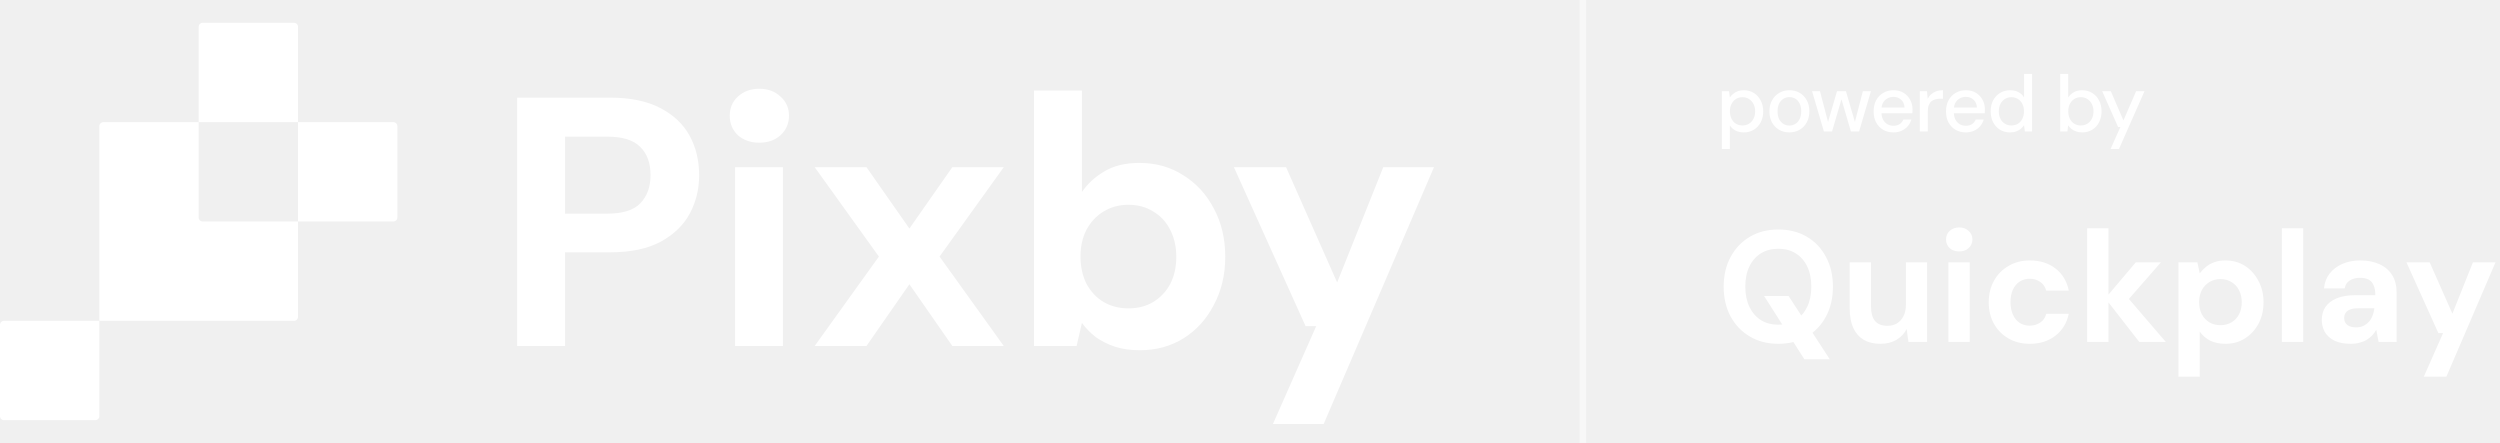
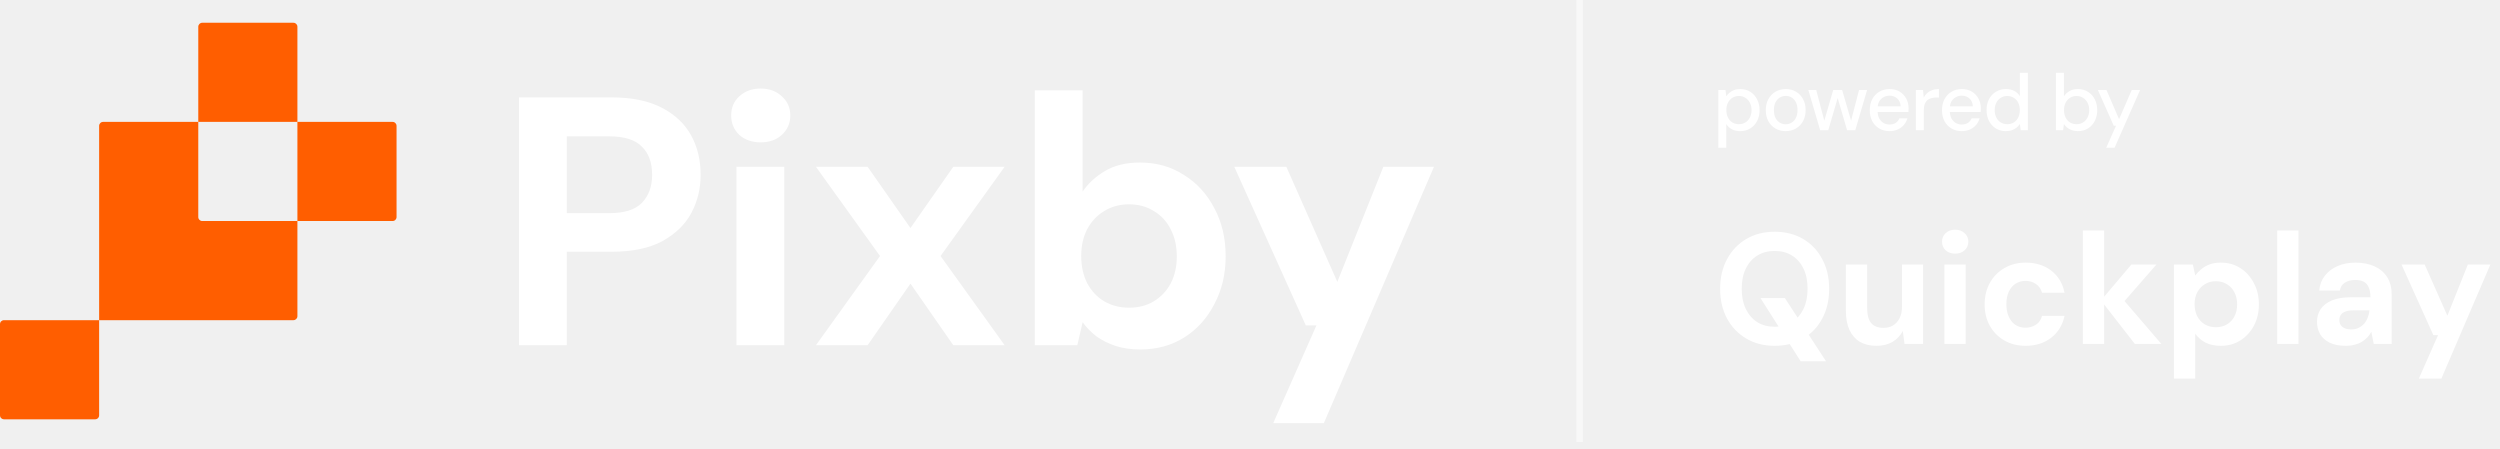
- <svg xmlns="http://www.w3.org/2000/svg" width="1727" height="306" viewBox="0 0 1727 306" fill="none">
-   <path d="M68.625 287.505C68.625 289.021 67.396 290.25 65.88 290.25H2.745C1.229 290.25 0 289.021 0 287.505V224.37C0 222.854 1.229 221.625 2.745 221.625H68.625V287.505Z" fill="white" style="fill:white;fill-opacity:1;" />
-   <path d="M137.25 150.255C137.25 151.771 138.479 153 139.995 153H205.875V218.88C205.875 220.396 204.646 221.625 203.13 221.625H68.625V87.12C68.625 85.604 69.854 84.375 71.37 84.375H137.25V150.255Z" fill="white" style="fill:white;fill-opacity:1;" />
-   <path d="M274.5 150.255C274.5 151.771 273.271 153 271.755 153H205.875V84.375H271.755C273.271 84.375 274.5 85.604 274.5 87.12V150.255Z" fill="white" style="fill:white;fill-opacity:1;" />
-   <path d="M205.875 84.375H137.25V18.495C137.25 16.979 138.479 15.75 139.995 15.75H203.13C204.646 15.75 205.875 16.979 205.875 18.495V84.375Z" fill="white" style="fill:white;fill-opacity:1;" />
-   <path d="M357.242 239V67.447H421.452C435.339 67.447 446.858 69.816 456.007 74.554C465.157 79.292 471.937 85.664 476.349 93.67C480.76 101.676 482.966 110.825 482.966 121.118C482.966 130.595 480.842 139.336 476.594 147.342C472.346 155.347 465.647 161.883 456.497 166.948C447.348 171.849 435.666 174.3 421.452 174.3H390.327V239H357.242ZM390.327 147.587H419.491C430.111 147.587 437.708 145.218 442.283 140.479C447.021 135.578 449.39 129.124 449.39 121.118C449.39 112.622 447.021 106.087 442.283 101.512C437.708 96.774 430.111 94.405 419.491 94.405H390.327V147.587ZM507.782 239V115.482H540.867V239H507.782ZM524.447 98.571C518.565 98.571 513.663 96.856 509.742 93.425C505.984 89.83 504.105 85.337 504.105 79.946C504.105 74.554 505.984 70.143 509.742 66.712C513.663 63.117 518.565 61.32 524.447 61.32C530.492 61.32 535.393 63.117 539.151 66.712C543.073 70.143 545.033 74.554 545.033 79.946C545.033 85.337 543.073 89.83 539.151 93.425C535.393 96.856 530.492 98.571 524.447 98.571ZM562.78 239L607.139 177.241L562.78 115.482H598.561L628.215 157.88L657.87 115.482H693.406L649.047 177.241L693.406 239H657.87L628.215 196.357L598.561 239H562.78ZM787.341 241.941C780.969 241.941 775.25 241.124 770.185 239.49C765.284 237.856 760.872 235.651 756.951 232.873C753.193 229.932 750.007 226.665 747.393 223.07L743.717 239H714.308V62.545H747.393V132.637C751.314 126.919 756.461 122.18 762.833 118.423C769.368 114.501 777.456 112.541 787.096 112.541C798.532 112.541 808.662 115.4 817.485 121.118C826.471 126.673 833.497 134.352 838.562 144.156C843.79 153.795 846.404 164.905 846.404 177.486C846.404 189.74 843.79 200.768 838.562 210.571C833.497 220.374 826.553 228.053 817.73 233.608C808.907 239.163 798.778 241.941 787.341 241.941ZM779.498 213.022C786.034 213.022 791.752 211.551 796.654 208.611C801.718 205.506 805.64 201.34 808.417 196.112C811.195 190.72 812.584 184.511 812.584 177.486C812.584 170.46 811.195 164.252 808.417 158.86C805.64 153.305 801.718 149.057 796.654 146.116C791.752 143.012 786.034 141.46 779.498 141.46C773.126 141.46 767.408 143.012 762.343 146.116C757.441 149.057 753.52 153.223 750.579 158.615C747.802 164.007 746.413 170.215 746.413 177.241C746.413 184.266 747.802 190.557 750.579 196.112C753.52 201.503 757.441 205.67 762.343 208.611C767.408 211.551 773.126 213.022 779.498 213.022ZM879.336 292.917L909.235 225.276H901.883L852.378 115.482H888.404L923.695 195.131L955.555 115.482H990.601L914.382 292.917H879.336Z" fill="white" style="fill:white;fill-opacity:1;" />
-   <line x1="1093.45" y1="9.83509e-08" x2="1093.45" y2="306" stroke="white" stroke-opacity="0.5" style="stroke:white;stroke-opacity:0.5;" stroke-width="4.5" />
-   <path d="M1189.45 102.943V62.998H1194.41L1194.97 67.301C1195.55 66.455 1196.29 65.665 1197.17 64.929C1198.05 64.157 1199.1 63.531 1200.32 63.053C1201.57 62.575 1203.02 62.336 1204.68 62.336C1207.32 62.336 1209.64 62.98 1211.63 64.267C1213.65 65.554 1215.21 67.301 1216.32 69.508C1217.46 71.678 1218.03 74.161 1218.03 76.957C1218.03 79.752 1217.46 82.253 1216.32 84.46C1215.18 86.63 1213.59 88.34 1211.57 89.591C1209.59 90.841 1207.27 91.467 1204.62 91.467C1202.45 91.467 1200.54 91.044 1198.88 90.198C1197.23 89.315 1195.92 88.101 1194.97 86.556V102.943H1189.45ZM1203.74 86.667C1205.43 86.667 1206.92 86.262 1208.21 85.453C1209.53 84.644 1210.56 83.504 1211.3 82.032C1212.07 80.561 1212.45 78.851 1212.45 76.901C1212.45 74.952 1212.07 73.26 1211.3 71.826C1210.56 70.354 1209.53 69.214 1208.21 68.405C1206.92 67.559 1205.43 67.136 1203.74 67.136C1202.01 67.136 1200.48 67.559 1199.16 68.405C1197.87 69.214 1196.86 70.354 1196.12 71.826C1195.39 73.26 1195.02 74.952 1195.02 76.901C1195.02 78.851 1195.39 80.561 1196.12 82.032C1196.86 83.504 1197.87 84.644 1199.16 85.453C1200.48 86.262 1202.01 86.667 1203.74 86.667ZM1236.06 91.467C1233.44 91.467 1231.09 90.86 1228.99 89.646C1226.93 88.432 1225.3 86.74 1224.08 84.57C1222.91 82.363 1222.32 79.826 1222.32 76.957C1222.32 74.014 1222.92 71.458 1224.14 69.288C1225.35 67.081 1227.01 65.37 1229.1 64.157C1231.2 62.943 1233.55 62.336 1236.17 62.336C1238.81 62.336 1241.17 62.943 1243.23 64.157C1245.29 65.37 1246.91 67.062 1248.08 69.232C1249.3 71.403 1249.9 73.959 1249.9 76.901C1249.9 79.844 1249.3 82.4 1248.08 84.57C1246.91 86.74 1245.27 88.432 1243.17 89.646C1241.08 90.86 1238.7 91.467 1236.06 91.467ZM1236.06 86.722C1237.56 86.722 1238.92 86.354 1240.14 85.618C1241.39 84.883 1242.38 83.798 1243.12 82.363C1243.89 80.892 1244.28 79.071 1244.28 76.901C1244.28 74.731 1243.91 72.929 1243.17 71.495C1242.44 70.023 1241.44 68.92 1240.19 68.184C1238.98 67.448 1237.64 67.081 1236.17 67.081C1234.69 67.081 1233.33 67.448 1232.08 68.184C1230.83 68.92 1229.82 70.023 1229.05 71.495C1228.31 72.929 1227.95 74.731 1227.95 76.901C1227.95 79.071 1228.31 80.892 1229.05 82.363C1229.82 83.798 1230.81 84.883 1232.03 85.618C1233.28 86.354 1234.62 86.722 1236.06 86.722ZM1259.95 90.805L1251.78 62.998H1257.24L1263.31 86.17L1262.27 86.115L1269 62.998H1275.18L1281.91 86.115L1280.86 86.17L1286.87 62.998H1292.44L1284.28 90.805H1278.6L1271.53 66.695H1272.64L1265.58 90.805H1259.95ZM1307.93 91.467C1305.28 91.467 1302.93 90.86 1300.87 89.646C1298.81 88.432 1297.19 86.74 1296.01 84.57C1294.87 82.4 1294.3 79.881 1294.3 77.012C1294.3 74.069 1294.87 71.513 1296.01 69.343C1297.19 67.136 1298.81 65.426 1300.87 64.212C1302.93 62.961 1305.32 62.336 1308.04 62.336C1310.76 62.336 1313.1 62.943 1315.05 64.157C1317 65.37 1318.5 66.989 1319.57 69.012C1320.64 70.998 1321.17 73.205 1321.17 75.632C1321.17 76 1321.15 76.405 1321.12 76.846C1321.12 77.251 1321.1 77.71 1321.06 78.225H1298.33V74.308H1315.65C1315.54 71.991 1314.77 70.189 1313.34 68.901C1311.9 67.577 1310.12 66.915 1307.98 66.915C1306.48 66.915 1305.1 67.265 1303.85 67.963C1302.6 68.626 1301.58 69.619 1300.81 70.943C1300.08 72.23 1299.71 73.867 1299.71 75.853V77.398C1299.71 79.458 1300.08 81.205 1300.81 82.639C1301.58 84.037 1302.6 85.104 1303.85 85.839C1305.1 86.538 1306.46 86.888 1307.93 86.888C1309.69 86.888 1311.15 86.501 1312.29 85.729C1313.43 84.957 1314.27 83.908 1314.83 82.584H1320.34C1319.87 84.276 1319.06 85.802 1317.92 87.163C1316.78 88.487 1315.36 89.536 1313.67 90.308C1312.01 91.081 1310.1 91.467 1307.93 91.467ZM1326.2 90.805V62.998H1331.16L1331.66 68.239C1332.28 66.989 1333.09 65.941 1334.09 65.094C1335.08 64.212 1336.24 63.531 1337.56 63.053C1338.92 62.575 1340.47 62.336 1342.2 62.336V68.184H1340.21C1339.07 68.184 1337.99 68.331 1336.96 68.626C1335.93 68.883 1335.01 69.343 1334.2 70.005C1333.42 70.667 1332.82 71.568 1332.38 72.708C1331.93 73.849 1331.71 75.265 1331.71 76.957V90.805H1326.2ZM1357.93 91.467C1355.28 91.467 1352.93 90.86 1350.87 89.646C1348.81 88.432 1347.19 86.74 1346.01 84.57C1344.87 82.4 1344.3 79.881 1344.3 77.012C1344.3 74.069 1344.87 71.513 1346.01 69.343C1347.19 67.136 1348.81 65.426 1350.87 64.212C1352.93 62.961 1355.32 62.336 1358.04 62.336C1360.76 62.336 1363.1 62.943 1365.05 64.157C1367 65.37 1368.51 66.989 1369.57 69.012C1370.64 70.998 1371.17 73.205 1371.17 75.632C1371.17 76 1371.15 76.405 1371.12 76.846C1371.12 77.251 1371.1 77.71 1371.06 78.225H1348.33V74.308H1365.66C1365.54 71.991 1364.77 70.189 1363.34 68.901C1361.9 67.577 1360.12 66.915 1357.99 66.915C1356.48 66.915 1355.1 67.265 1353.85 67.963C1352.6 68.626 1351.59 69.619 1350.81 70.943C1350.08 72.23 1349.71 73.867 1349.71 75.853V77.398C1349.71 79.458 1350.08 81.205 1350.81 82.639C1351.59 84.037 1352.6 85.104 1353.85 85.839C1355.1 86.538 1356.46 86.888 1357.93 86.888C1359.7 86.888 1361.15 86.501 1362.29 85.729C1363.43 84.957 1364.28 83.908 1364.83 82.584H1370.34C1369.87 84.276 1369.06 85.802 1367.92 87.163C1366.78 88.487 1365.36 89.536 1363.67 90.308C1362.01 91.081 1360.1 91.467 1357.93 91.467ZM1388.56 91.467C1385.91 91.467 1383.57 90.841 1381.55 89.591C1379.53 88.304 1377.95 86.575 1376.81 84.405C1375.7 82.198 1375.15 79.697 1375.15 76.901C1375.15 74.069 1375.7 71.568 1376.81 69.398C1377.95 67.228 1379.53 65.517 1381.55 64.267C1383.61 62.98 1385.96 62.336 1388.61 62.336C1390.78 62.336 1392.7 62.777 1394.35 63.66C1396.01 64.506 1397.29 65.72 1398.21 67.301V51.081H1403.73V90.805H1398.76L1398.21 86.501C1397.66 87.347 1396.94 88.156 1396.06 88.929C1395.18 89.665 1394.11 90.271 1392.86 90.749C1391.61 91.228 1390.18 91.467 1388.56 91.467ZM1389.44 86.667C1391.17 86.667 1392.7 86.262 1394.02 85.453C1395.34 84.644 1396.35 83.504 1397.05 82.032C1397.79 80.561 1398.16 78.851 1398.16 76.901C1398.16 74.952 1397.79 73.26 1397.05 71.826C1396.35 70.354 1395.34 69.214 1394.02 68.405C1392.7 67.559 1391.17 67.136 1389.44 67.136C1387.78 67.136 1386.3 67.559 1384.97 68.405C1383.65 69.214 1382.62 70.354 1381.88 71.826C1381.15 73.26 1380.78 74.952 1380.78 76.901C1380.78 78.851 1381.15 80.561 1381.88 82.032C1382.62 83.504 1383.65 84.644 1384.97 85.453C1386.3 86.262 1387.78 86.667 1389.44 86.667ZM1438.36 91.467C1436.85 91.467 1435.47 91.246 1434.22 90.805C1433 90.4 1431.94 89.83 1431.02 89.094C1430.1 88.359 1429.33 87.513 1428.7 86.556L1428.15 90.805H1423.18V51.081H1428.7V67.357C1429.58 65.959 1430.82 64.782 1432.4 63.826C1434.02 62.833 1436 62.336 1438.36 62.336C1441 62.336 1443.34 62.98 1445.36 64.267C1447.39 65.517 1448.95 67.246 1450.05 69.453C1451.19 71.623 1451.76 74.124 1451.76 76.957C1451.76 79.715 1451.19 82.198 1450.05 84.405C1448.95 86.612 1447.39 88.34 1445.36 89.591C1443.34 90.841 1441 91.467 1438.36 91.467ZM1437.47 86.667C1439.16 86.667 1440.65 86.262 1441.94 85.453C1443.27 84.644 1444.3 83.504 1445.03 82.032C1445.8 80.561 1446.19 78.851 1446.19 76.901C1446.19 74.952 1445.8 73.26 1445.03 71.826C1444.3 70.354 1443.27 69.214 1441.94 68.405C1440.65 67.559 1439.16 67.136 1437.47 67.136C1435.74 67.136 1434.22 67.559 1432.89 68.405C1431.61 69.214 1430.59 70.354 1429.86 71.826C1429.12 73.26 1428.76 74.952 1428.76 76.901C1428.76 78.851 1429.12 80.561 1429.86 82.032C1430.59 83.504 1431.61 84.644 1432.89 85.453C1434.22 86.262 1435.74 86.667 1437.47 86.667ZM1457.98 102.943L1464.77 87.715H1463.17L1452.19 62.998H1458.15L1466.87 83.191L1475.64 62.998H1481.43L1463.78 102.943H1457.98Z" fill="white" style="fill:white;fill-opacity:1;" />
-   <path d="M1246.45 248.191L1218.63 204.455H1235.54L1264.01 248.191H1246.45ZM1228.45 237.502C1221.03 237.502 1214.49 235.83 1208.82 232.485C1203.15 229.14 1198.71 224.523 1195.51 218.634C1192.31 212.671 1190.71 205.8 1190.71 198.02C1190.71 190.24 1192.31 183.405 1195.51 177.515C1198.71 171.553 1203.15 166.899 1208.82 163.554C1214.49 160.21 1221.03 158.537 1228.45 158.537C1235.94 158.537 1242.52 160.21 1248.19 163.554C1253.86 166.899 1258.26 171.553 1261.39 177.515C1264.59 183.405 1266.19 190.24 1266.19 198.02C1266.19 205.8 1264.59 212.671 1261.39 218.634C1258.26 224.523 1253.86 229.14 1248.19 232.485C1242.52 235.83 1235.94 237.502 1228.45 237.502ZM1228.45 224.305C1233.1 224.305 1237.1 223.251 1240.45 221.142C1243.87 218.961 1246.52 215.907 1248.41 211.98C1250.3 208.054 1251.25 203.4 1251.25 198.02C1251.25 192.566 1250.3 187.913 1248.41 184.059C1246.52 180.133 1243.87 177.115 1240.45 175.007C1237.1 172.898 1233.1 171.844 1228.45 171.844C1223.87 171.844 1219.87 172.898 1216.45 175.007C1213.04 177.115 1210.38 180.133 1208.49 184.059C1206.6 187.913 1205.66 192.566 1205.66 198.02C1205.66 203.4 1206.6 208.054 1208.49 211.98C1210.38 215.907 1213.04 218.961 1216.45 221.142C1219.87 223.251 1223.87 224.305 1228.45 224.305ZM1298.93 237.502C1294.49 237.502 1290.68 236.593 1287.48 234.775C1284.35 232.885 1281.95 230.158 1280.28 226.595C1278.6 222.96 1277.77 218.488 1277.77 213.18V181.223H1292.49V211.653C1292.49 216.089 1293.4 219.433 1295.22 221.687C1297.11 223.941 1299.98 225.068 1303.84 225.068C1306.31 225.068 1308.49 224.523 1310.38 223.432C1312.27 222.269 1313.76 220.633 1314.85 218.524C1316.02 216.343 1316.6 213.689 1316.6 210.563V181.223H1331.21V236.193H1318.34L1317.14 227.25C1315.54 230.376 1313.18 232.885 1310.05 234.775C1306.93 236.593 1303.22 237.502 1298.93 237.502ZM1345.96 236.193V181.223H1360.68V236.193H1345.96ZM1353.38 173.698C1350.76 173.698 1348.58 172.934 1346.83 171.407C1345.16 169.808 1344.32 167.808 1344.32 165.409C1344.32 163.009 1345.16 161.046 1346.83 159.519C1348.58 157.919 1350.76 157.119 1353.38 157.119C1356.07 157.119 1358.25 157.919 1359.92 159.519C1361.66 161.046 1362.54 163.009 1362.54 165.409C1362.54 167.808 1361.66 169.808 1359.92 171.407C1358.25 172.934 1356.07 173.698 1353.38 173.698ZM1402.17 237.502C1396.65 237.502 1391.74 236.266 1387.45 233.794C1383.16 231.322 1379.81 227.941 1377.42 223.651C1375.02 219.361 1373.82 214.453 1373.82 208.927C1373.82 203.255 1375.02 198.274 1377.42 193.984C1379.81 189.622 1383.16 186.204 1387.45 183.732C1391.74 181.187 1396.65 179.915 1402.17 179.915C1409.23 179.915 1415.15 181.769 1419.95 185.477C1424.75 189.185 1427.8 194.275 1429.11 200.746H1413.52C1412.86 198.202 1411.48 196.202 1409.37 194.748C1407.34 193.294 1404.9 192.566 1402.06 192.566C1399.52 192.566 1397.23 193.221 1395.19 194.53C1393.23 195.766 1391.67 197.62 1390.5 200.092C1389.41 202.492 1388.87 205.364 1388.87 208.708C1388.87 211.253 1389.19 213.544 1389.85 215.58C1390.5 217.543 1391.41 219.252 1392.58 220.706C1393.74 222.087 1395.12 223.142 1396.72 223.869C1398.39 224.596 1400.17 224.959 1402.06 224.959C1403.96 224.959 1405.66 224.632 1407.19 223.978C1408.79 223.323 1410.14 222.415 1411.23 221.251C1412.32 220.015 1413.08 218.524 1413.52 216.779H1429.11C1427.8 223.105 1424.71 228.159 1419.84 231.94C1415.04 235.648 1409.15 237.502 1402.17 237.502ZM1477.8 236.193L1454.35 206.091L1475.4 181.223H1492.75L1465.59 212.308V200.637L1496.13 236.193H1477.8ZM1441.81 236.193V157.665H1456.54V236.193H1441.81ZM1504.87 260.188V181.223H1517.95L1519.59 188.858C1520.75 187.258 1522.13 185.804 1523.73 184.495C1525.33 183.114 1527.22 182.023 1529.41 181.223C1531.66 180.351 1534.28 179.915 1537.26 179.915C1542.42 179.915 1546.97 181.187 1550.89 183.732C1554.82 186.277 1557.91 189.731 1560.16 194.093C1562.49 198.383 1563.65 203.291 1563.65 208.817C1563.65 214.344 1562.49 219.288 1560.16 223.651C1557.84 227.941 1554.71 231.322 1550.78 233.794C1546.86 236.266 1542.39 237.502 1537.37 237.502C1533.3 237.502 1529.77 236.775 1526.79 235.321C1523.88 233.794 1521.48 231.722 1519.59 229.104V260.188H1504.87ZM1533.88 224.632C1536.79 224.632 1539.33 223.978 1541.51 222.669C1543.77 221.36 1545.51 219.506 1546.75 217.107C1547.98 214.707 1548.6 211.944 1548.6 208.817C1548.6 205.691 1547.98 202.928 1546.75 200.528C1545.51 198.056 1543.77 196.166 1541.51 194.857C1539.33 193.475 1536.79 192.785 1533.88 192.785C1531.04 192.785 1528.5 193.475 1526.24 194.857C1524.06 196.166 1522.32 198.02 1521.01 200.419C1519.77 202.819 1519.15 205.582 1519.15 208.708C1519.15 211.835 1519.77 214.634 1521.01 217.107C1522.32 219.506 1524.06 221.36 1526.24 222.669C1528.5 223.978 1531.04 224.632 1533.88 224.632ZM1576.33 236.193V157.665H1591.06V236.193H1576.33ZM1623.95 237.502C1619.37 237.502 1615.59 236.775 1612.61 235.321C1609.63 233.794 1607.41 231.794 1605.96 229.322C1604.58 226.777 1603.89 223.978 1603.89 220.924C1603.89 217.579 1604.72 214.634 1606.39 212.089C1608.14 209.545 1610.72 207.545 1614.14 206.091C1617.63 204.637 1621.99 203.909 1627.23 203.909H1640.86C1640.86 201.219 1640.5 199.001 1639.77 197.256C1639.04 195.438 1637.91 194.093 1636.39 193.221C1634.86 192.348 1632.82 191.912 1630.28 191.912C1627.52 191.912 1625.15 192.53 1623.19 193.766C1621.3 194.93 1620.14 196.747 1619.7 199.22H1605.41C1605.78 195.293 1607.05 191.912 1609.23 189.076C1611.48 186.168 1614.43 183.914 1618.06 182.314C1621.77 180.714 1625.88 179.915 1630.39 179.915C1635.55 179.915 1640.02 180.787 1643.8 182.532C1647.59 184.277 1650.49 186.786 1652.53 190.058C1654.57 193.33 1655.58 197.365 1655.58 202.164V236.193H1643.15L1641.51 227.795C1640.71 229.249 1639.77 230.558 1638.68 231.722C1637.59 232.885 1636.31 233.903 1634.86 234.775C1633.41 235.648 1631.77 236.302 1629.95 236.739C1628.13 237.248 1626.14 237.502 1623.95 237.502ZM1627.44 226.159C1629.33 226.159 1631.01 225.832 1632.46 225.178C1633.99 224.45 1635.3 223.505 1636.39 222.342C1637.48 221.106 1638.31 219.724 1638.9 218.197C1639.55 216.598 1639.99 214.889 1640.2 213.071V212.962H1628.97C1626.72 212.962 1624.86 213.253 1623.41 213.835C1622.03 214.344 1621.01 215.107 1620.35 216.125C1619.7 217.143 1619.37 218.306 1619.37 219.615C1619.37 221.069 1619.7 222.269 1620.35 223.214C1621.01 224.16 1621.95 224.887 1623.19 225.396C1624.43 225.905 1625.84 226.159 1627.44 226.159ZM1674.38 260.188L1687.69 230.086H1684.42L1662.38 181.223H1678.42L1694.12 216.67L1708.3 181.223H1723.9L1689.98 260.188H1674.38Z" fill="white" style="fill:white;fill-opacity:1;" />
+ <svg xmlns="http://www.w3.org/2000/svg" width="312" height="56" viewBox="0 0 312 56" fill="none">
+   <path d="M12.372 51.834C12.372 52.108 12.151 52.329 11.877 52.329H0.495C0.222 52.329 0 52.108 0 51.834V40.452C0 40.178 0.222 39.957 0.495 39.957H12.372V51.834Z" fill="#FF5E00" style="fill:#FF5E00;fill:color(display-p3 1 0.369 0);fill-opacity:1;" />
+   <path d="M24.745 27.09C24.745 27.363 24.966 27.584 25.239 27.584H37.117V39.462C37.117 39.735 36.895 39.957 36.622 39.957H12.372V15.707C12.372 15.434 12.594 15.212 12.867 15.212H24.745V27.09Z" fill="#FF5E00" style="fill:#FF5E00;fill:color(display-p3 1 0.369 0);fill-opacity:1;" />
+   <path d="M49.489 27.09C49.489 27.363 49.268 27.584 48.994 27.584H37.117V15.212H48.994C49.268 15.212 49.489 15.434 49.489 15.707V27.09Z" fill="#FF5E00" style="fill:#FF5E00;fill:color(display-p3 1 0.369 0);fill-opacity:1;" />
+   <path d="M37.117 15.212H24.745V3.335C24.745 3.061 24.966 2.84 25.239 2.84H36.622C36.895 2.84 37.117 3.061 37.117 3.335V15.212Z" fill="#FF5E00" style="fill:#FF5E00;fill:color(display-p3 1 0.369 0);fill-opacity:1;" />
+   <path d="M64.772 43.084V12.155H76.348C78.852 12.155 80.929 12.582 82.578 13.436C84.228 14.29 85.45 15.439 86.246 16.883C87.041 18.326 87.439 19.976 87.439 21.831C87.439 23.54 87.056 25.116 86.29 26.559C85.524 28.002 84.316 29.181 82.667 30.094C81.017 30.977 78.911 31.419 76.348 31.419H70.737V43.084H64.772ZM70.737 26.603H75.995C77.909 26.603 79.279 26.176 80.104 25.322C80.958 24.438 81.385 23.275 81.385 21.831C81.385 20.299 80.958 19.121 80.104 18.297C79.279 17.442 77.909 17.015 75.995 17.015H70.737V26.603ZM91.913 43.084V20.815H97.877V43.084H91.913ZM94.917 17.766C93.857 17.766 92.973 17.457 92.266 16.838C91.589 16.19 91.25 15.38 91.25 14.408C91.25 13.436 91.589 12.641 92.266 12.022C92.973 11.374 93.857 11.05 94.917 11.05C96.007 11.05 96.891 11.374 97.568 12.022C98.275 12.641 98.629 13.436 98.629 14.408C98.629 15.38 98.275 16.19 97.568 16.838C96.891 17.457 96.007 17.766 94.917 17.766ZM101.828 43.084L109.826 31.95L101.828 20.815H108.279L113.625 28.459L118.972 20.815H125.379L117.381 31.95L125.379 43.084H118.972L113.625 35.396L108.279 43.084H101.828ZM142.314 43.614C141.165 43.614 140.134 43.467 139.221 43.172C138.337 42.878 137.542 42.48 136.835 41.979C136.158 41.449 135.583 40.86 135.112 40.212L134.449 43.084H129.147V11.271H135.112V23.908C135.819 22.877 136.747 22.023 137.895 21.345C139.074 20.638 140.532 20.285 142.27 20.285C144.332 20.285 146.158 20.8 147.749 21.831C149.369 22.833 150.635 24.217 151.548 25.985C152.491 27.723 152.962 29.726 152.962 31.994C152.962 34.203 152.491 36.191 151.548 37.959C150.635 39.726 149.383 41.11 147.793 42.112C146.202 43.113 144.376 43.614 142.314 43.614ZM140.9 38.4C142.078 38.4 143.109 38.135 143.993 37.605C144.906 37.045 145.613 36.294 146.114 35.352C146.615 34.38 146.865 33.26 146.865 31.994C146.865 30.727 146.615 29.608 146.114 28.636C145.613 27.634 144.906 26.868 143.993 26.338C143.109 25.778 142.078 25.499 140.9 25.499C139.751 25.499 138.72 25.778 137.807 26.338C136.923 26.868 136.216 27.619 135.686 28.591C135.186 29.564 134.935 30.683 134.935 31.95C134.935 33.216 135.186 34.35 135.686 35.352C136.216 36.324 136.923 37.075 137.807 37.605C138.72 38.135 139.751 38.4 140.9 38.4ZM158.9 52.805L164.29 40.61H162.965L154.039 20.815H160.534L166.897 35.175L172.641 20.815H178.959L165.218 52.805H158.9Z" fill="white" style="fill:white;fill-opacity:1;" />
+   <line x1="197.136" y1="1.77316e-08" x2="197.136" y2="55.168" stroke="white" stroke-opacity="0.5" style="stroke:white;stroke-opacity:0.5;" stroke-width="0.811" />
+   <path d="M214.444 18.434V11.233H215.339L215.439 12.009C215.545 11.856 215.677 11.714 215.837 11.581C215.996 11.442 216.185 11.329 216.404 11.243C216.629 11.157 216.891 11.114 217.189 11.114C217.667 11.114 218.085 11.229 218.443 11.462C218.807 11.694 219.089 12.009 219.288 12.407C219.494 12.798 219.596 13.245 219.596 13.749C219.596 14.253 219.494 14.704 219.288 15.102C219.083 15.493 218.797 15.802 218.433 16.027C218.075 16.253 217.657 16.366 217.179 16.366C216.788 16.366 216.443 16.289 216.145 16.137C215.846 15.977 215.611 15.759 215.439 15.48V18.434H214.444ZM217.02 15.5C217.325 15.5 217.594 15.427 217.826 15.281C218.065 15.135 218.25 14.93 218.383 14.665C218.522 14.399 218.592 14.091 218.592 13.739C218.592 13.388 218.522 13.083 218.383 12.824C218.25 12.559 218.065 12.354 217.826 12.208C217.594 12.055 217.325 11.979 217.02 11.979C216.709 11.979 216.433 12.055 216.195 12.208C215.963 12.354 215.78 12.559 215.648 12.824C215.515 13.083 215.449 13.388 215.449 13.739C215.449 14.091 215.515 14.399 215.648 14.665C215.78 14.93 215.963 15.135 216.195 15.281C216.433 15.427 216.709 15.5 217.02 15.5ZM222.847 16.366C222.376 16.366 221.952 16.256 221.574 16.037C221.202 15.818 220.907 15.513 220.688 15.122C220.476 14.724 220.37 14.267 220.37 13.749C220.37 13.219 220.479 12.758 220.698 12.367C220.917 11.969 221.215 11.661 221.593 11.442C221.971 11.223 222.396 11.114 222.867 11.114C223.344 11.114 223.769 11.223 224.14 11.442C224.511 11.661 224.803 11.966 225.015 12.357C225.234 12.748 225.343 13.209 225.343 13.739C225.343 14.27 225.234 14.731 225.015 15.122C224.803 15.513 224.508 15.818 224.13 16.037C223.752 16.256 223.324 16.366 222.847 16.366ZM222.847 15.51C223.119 15.51 223.364 15.444 223.583 15.311C223.808 15.178 223.987 14.983 224.12 14.724C224.259 14.459 224.329 14.131 224.329 13.739C224.329 13.348 224.263 13.023 224.13 12.765C223.997 12.499 223.818 12.3 223.593 12.168C223.374 12.035 223.132 11.969 222.867 11.969C222.601 11.969 222.356 12.035 222.131 12.168C221.905 12.3 221.723 12.499 221.584 12.765C221.451 13.023 221.385 13.348 221.385 13.739C221.385 14.131 221.451 14.459 221.584 14.724C221.723 14.983 221.902 15.178 222.121 15.311C222.346 15.444 222.588 15.51 222.847 15.51ZM227.154 16.246L225.682 11.233H226.667L227.761 15.411L227.572 15.401L228.786 11.233H229.9L231.113 15.401L230.924 15.411L232.008 11.233H233.013L231.541 16.246H230.516L229.243 11.899H229.442L228.169 16.246H227.154ZM235.805 16.366C235.327 16.366 234.903 16.256 234.532 16.037C234.16 15.818 233.869 15.513 233.656 15.122C233.451 14.731 233.348 14.277 233.348 13.759C233.348 13.229 233.451 12.768 233.656 12.377C233.869 11.979 234.16 11.671 234.532 11.452C234.903 11.226 235.334 11.114 235.825 11.114C236.315 11.114 236.737 11.223 237.088 11.442C237.439 11.661 237.711 11.952 237.904 12.317C238.096 12.675 238.192 13.073 238.192 13.511C238.192 13.577 238.189 13.65 238.182 13.729C238.182 13.803 238.179 13.885 238.172 13.978H234.074V13.272H237.197C237.178 12.854 237.038 12.529 236.78 12.297C236.521 12.059 236.199 11.939 235.815 11.939C235.543 11.939 235.294 12.002 235.069 12.128C234.843 12.247 234.661 12.427 234.522 12.665C234.389 12.897 234.323 13.192 234.323 13.55V13.829C234.323 14.2 234.389 14.515 234.522 14.774C234.661 15.026 234.843 15.218 235.069 15.351C235.294 15.477 235.54 15.54 235.805 15.54C236.123 15.54 236.385 15.47 236.591 15.331C236.796 15.192 236.949 15.003 237.048 14.764H238.043C237.957 15.069 237.811 15.344 237.605 15.59C237.4 15.828 237.144 16.017 236.839 16.157C236.541 16.296 236.196 16.366 235.805 16.366ZM239.098 16.246V11.233H239.993L240.083 12.178C240.196 11.952 240.342 11.763 240.521 11.611C240.7 11.452 240.909 11.329 241.147 11.243C241.393 11.157 241.671 11.114 241.983 11.114V12.168H241.625C241.419 12.168 241.224 12.194 241.038 12.247C240.852 12.294 240.686 12.377 240.541 12.496C240.401 12.616 240.292 12.778 240.212 12.983C240.133 13.189 240.093 13.444 240.093 13.749V16.246H239.098ZM244.82 16.366C244.342 16.366 243.918 16.256 243.546 16.037C243.175 15.818 242.883 15.513 242.671 15.122C242.465 14.731 242.363 14.277 242.363 13.759C242.363 13.229 242.465 12.768 242.671 12.377C242.883 11.979 243.175 11.671 243.546 11.452C243.918 11.226 244.349 11.114 244.839 11.114C245.33 11.114 245.751 11.223 246.103 11.442C246.454 11.661 246.726 11.952 246.918 12.317C247.111 12.675 247.207 13.073 247.207 13.511C247.207 13.577 247.204 13.65 247.197 13.729C247.197 13.803 247.194 13.885 247.187 13.978H243.089V13.272H246.212C246.192 12.854 246.053 12.529 245.794 12.297C245.536 12.059 245.214 11.939 244.83 11.939C244.558 11.939 244.309 12.002 244.084 12.128C243.858 12.247 243.676 12.427 243.536 12.665C243.404 12.897 243.338 13.192 243.338 13.55V13.829C243.338 14.2 243.404 14.515 243.536 14.774C243.676 15.026 243.858 15.218 244.084 15.351C244.309 15.477 244.554 15.54 244.82 15.54C245.138 15.54 245.4 15.47 245.605 15.331C245.811 15.192 245.963 15.003 246.063 14.764H247.058C246.971 15.069 246.826 15.344 246.62 15.59C246.414 15.828 246.159 16.017 245.854 16.157C245.556 16.296 245.211 16.366 244.82 16.366ZM250.341 16.366C249.864 16.366 249.443 16.253 249.078 16.027C248.713 15.795 248.428 15.483 248.222 15.092C248.024 14.694 247.924 14.243 247.924 13.739C247.924 13.229 248.024 12.778 248.222 12.387C248.428 11.995 248.713 11.687 249.078 11.462C249.449 11.229 249.874 11.114 250.351 11.114C250.742 11.114 251.087 11.193 251.386 11.352C251.684 11.505 251.916 11.724 252.082 12.009V9.084H253.077V16.246H252.181L252.082 15.47C251.982 15.623 251.853 15.769 251.694 15.908C251.535 16.041 251.342 16.15 251.117 16.236C250.892 16.322 250.633 16.366 250.341 16.366ZM250.5 15.5C250.812 15.5 251.087 15.427 251.326 15.281C251.565 15.135 251.747 14.93 251.873 14.665C252.006 14.399 252.072 14.091 252.072 13.739C252.072 13.388 252.006 13.083 251.873 12.824C251.747 12.559 251.565 12.354 251.326 12.208C251.087 12.055 250.812 11.979 250.5 11.979C250.202 11.979 249.933 12.055 249.695 12.208C249.456 12.354 249.27 12.559 249.138 12.824C249.005 13.083 248.939 13.388 248.939 13.739C248.939 14.091 249.005 14.399 249.138 14.665C249.27 14.93 249.456 15.135 249.695 15.281C249.933 15.427 250.202 15.5 250.5 15.5ZM259.319 16.366C259.047 16.366 258.799 16.326 258.573 16.246C258.354 16.173 258.162 16.07 257.996 15.938C257.83 15.805 257.691 15.653 257.579 15.48L257.479 16.246H256.584V9.084H257.579V12.019C257.738 11.767 257.96 11.555 258.245 11.382C258.537 11.203 258.895 11.114 259.319 11.114C259.797 11.114 260.218 11.229 260.582 11.462C260.947 11.687 261.229 11.999 261.428 12.397C261.634 12.788 261.736 13.239 261.736 13.749C261.736 14.247 261.634 14.694 261.428 15.092C261.229 15.49 260.947 15.802 260.582 16.027C260.218 16.253 259.797 16.366 259.319 16.366ZM259.16 15.5C259.465 15.5 259.734 15.427 259.966 15.281C260.204 15.135 260.39 14.93 260.523 14.665C260.662 14.399 260.732 14.091 260.732 13.739C260.732 13.388 260.662 13.083 260.523 12.824C260.39 12.559 260.204 12.354 259.966 12.208C259.734 12.055 259.465 11.979 259.16 11.979C258.848 11.979 258.573 12.055 258.334 12.208C258.102 12.354 257.92 12.559 257.787 12.824C257.655 13.083 257.588 13.388 257.588 13.739C257.588 14.091 257.655 14.399 257.787 14.665C257.92 14.93 258.102 15.135 258.334 15.281C258.573 15.427 258.848 15.5 259.16 15.5ZM262.858 18.434L264.082 15.689H263.793L261.814 11.233H262.888L264.459 14.873L266.041 11.233H267.085L263.902 18.434H262.858Z" fill="white" style="fill:white;fill-opacity:1;" />
+   <path d="M224.72 45.085L219.706 37.2H222.754L227.886 45.085H224.72ZM221.476 43.158C220.139 43.158 218.959 42.856 217.936 42.253C216.914 41.65 216.114 40.818 215.537 39.756C214.961 38.681 214.672 37.442 214.672 36.04C214.672 34.637 214.961 33.405 215.537 32.343C216.114 31.268 216.914 30.429 217.936 29.826C218.959 29.223 220.139 28.921 221.476 28.921C222.826 28.921 224.012 29.223 225.035 29.826C226.057 30.429 226.85 31.268 227.414 32.343C227.991 33.405 228.279 34.637 228.279 36.04C228.279 37.442 227.991 38.681 227.414 39.756C226.85 40.818 226.057 41.65 225.035 42.253C224.012 42.856 222.826 43.158 221.476 43.158ZM221.476 40.779C222.315 40.779 223.036 40.589 223.639 40.208C224.255 39.815 224.733 39.264 225.074 38.557C225.415 37.849 225.585 37.01 225.585 36.04C225.585 35.056 225.415 34.217 225.074 33.523C224.733 32.815 224.255 32.271 223.639 31.891C223.036 31.51 222.315 31.32 221.476 31.32C220.65 31.32 219.929 31.51 219.313 31.891C218.697 32.271 218.218 32.815 217.877 33.523C217.536 34.217 217.366 35.056 217.366 36.04C217.366 37.01 217.536 37.849 217.877 38.557C218.218 39.264 218.697 39.815 219.313 40.208C219.929 40.589 220.65 40.779 221.476 40.779ZM234.182 43.158C233.382 43.158 232.694 42.994 232.117 42.666C231.554 42.325 231.121 41.834 230.819 41.191C230.518 40.536 230.367 39.73 230.367 38.773V33.011H233.022V38.498C233.022 39.297 233.186 39.9 233.513 40.307C233.854 40.713 234.372 40.916 235.067 40.916C235.513 40.916 235.906 40.818 236.247 40.621C236.587 40.411 236.856 40.117 237.053 39.736C237.263 39.343 237.367 38.865 237.367 38.301V33.011H240.002V42.922H237.682L237.466 41.309C237.177 41.873 236.751 42.325 236.188 42.666C235.624 42.994 234.955 43.158 234.182 43.158ZM242.661 42.922V33.011H245.316V42.922H242.661ZM243.998 31.655C243.526 31.655 243.133 31.517 242.818 31.242C242.517 30.953 242.366 30.593 242.366 30.16C242.366 29.728 242.517 29.374 242.818 29.098C243.133 28.81 243.526 28.666 243.998 28.666C244.483 28.666 244.877 28.81 245.178 29.098C245.493 29.374 245.65 29.728 245.65 30.16C245.65 30.593 245.493 30.953 245.178 31.242C244.877 31.517 244.483 31.655 243.998 31.655ZM252.796 43.158C251.8 43.158 250.915 42.935 250.141 42.489C249.368 42.044 248.765 41.434 248.332 40.661C247.9 39.887 247.683 39.002 247.683 38.006C247.683 36.983 247.9 36.086 248.332 35.312C248.765 34.526 249.368 33.909 250.141 33.464C250.915 33.005 251.8 32.775 252.796 32.775C254.068 32.775 255.136 33.11 256.001 33.778C256.866 34.447 257.417 35.364 257.653 36.531H254.841C254.723 36.072 254.474 35.712 254.094 35.45C253.727 35.188 253.288 35.056 252.776 35.056C252.318 35.056 251.905 35.174 251.538 35.41C251.184 35.633 250.902 35.968 250.692 36.413C250.495 36.846 250.397 37.364 250.397 37.967C250.397 38.425 250.456 38.838 250.574 39.206C250.692 39.559 250.856 39.867 251.066 40.13C251.275 40.379 251.524 40.569 251.813 40.7C252.114 40.831 252.436 40.897 252.776 40.897C253.117 40.897 253.425 40.837 253.701 40.719C253.989 40.602 254.231 40.438 254.428 40.228C254.625 40.005 254.762 39.736 254.841 39.422H257.653C257.417 40.562 256.86 41.473 255.982 42.155C255.116 42.824 254.054 43.158 252.796 43.158ZM266.431 42.922L262.204 37.495L265.999 33.011H269.125L264.229 38.615V36.511L269.735 42.922H266.431ZM259.942 42.922V28.764H262.597V42.922H259.942ZM271.31 47.248V33.011H273.67L273.965 34.388C274.175 34.099 274.424 33.837 274.712 33.601C275 33.352 275.341 33.156 275.735 33.011C276.141 32.854 276.613 32.775 277.15 32.775C278.081 32.775 278.9 33.005 279.608 33.464C280.316 33.922 280.873 34.545 281.28 35.332C281.699 36.105 281.909 36.99 281.909 37.986C281.909 38.983 281.699 39.874 281.28 40.661C280.86 41.434 280.297 42.044 279.589 42.489C278.881 42.935 278.075 43.158 277.17 43.158C276.436 43.158 275.8 43.027 275.263 42.765C274.738 42.489 274.306 42.116 273.965 41.644V47.248H271.31ZM276.541 40.837C277.065 40.837 277.524 40.719 277.917 40.484C278.324 40.248 278.638 39.913 278.861 39.481C279.084 39.048 279.195 38.55 279.195 37.986C279.195 37.423 279.084 36.925 278.861 36.492C278.638 36.046 278.324 35.705 277.917 35.469C277.524 35.22 277.065 35.096 276.541 35.096C276.03 35.096 275.571 35.22 275.164 35.469C274.771 35.705 274.456 36.04 274.22 36.472C273.998 36.905 273.886 37.403 273.886 37.967C273.886 38.53 273.998 39.035 274.22 39.481C274.456 39.913 274.771 40.248 275.164 40.484C275.571 40.719 276.03 40.837 276.541 40.837ZM284.195 42.922V28.764H286.85V42.922H284.195ZM292.78 43.158C291.955 43.158 291.273 43.027 290.735 42.765C290.198 42.489 289.798 42.129 289.536 41.683C289.287 41.224 289.162 40.719 289.162 40.169C289.162 39.566 289.313 39.035 289.615 38.576C289.929 38.117 290.395 37.757 291.011 37.495C291.64 37.233 292.427 37.101 293.37 37.101H295.828C295.828 36.616 295.763 36.217 295.632 35.902C295.501 35.574 295.297 35.332 295.022 35.174C294.747 35.017 294.38 34.938 293.921 34.938C293.423 34.938 292.997 35.05 292.643 35.273C292.302 35.483 292.092 35.81 292.014 36.256H289.438C289.503 35.548 289.733 34.938 290.126 34.427C290.532 33.903 291.063 33.496 291.719 33.208C292.387 32.92 293.128 32.775 293.941 32.775C294.871 32.775 295.678 32.933 296.359 33.247C297.041 33.562 297.565 34.014 297.932 34.604C298.299 35.194 298.483 35.922 298.483 36.787V42.922H296.241L295.946 41.408C295.802 41.67 295.632 41.906 295.435 42.116C295.238 42.325 295.009 42.509 294.747 42.666C294.485 42.824 294.19 42.941 293.862 43.02C293.534 43.112 293.174 43.158 292.78 43.158ZM293.41 41.113C293.751 41.113 294.052 41.054 294.314 40.936C294.59 40.805 294.825 40.634 295.022 40.425C295.219 40.202 295.37 39.953 295.474 39.677C295.592 39.389 295.671 39.081 295.71 38.753V38.733H293.685C293.279 38.733 292.944 38.786 292.682 38.891C292.433 38.983 292.25 39.12 292.132 39.304C292.014 39.487 291.955 39.697 291.955 39.933C291.955 40.195 292.014 40.411 292.132 40.582C292.25 40.752 292.42 40.883 292.643 40.975C292.866 41.067 293.121 41.113 293.41 41.113ZM301.872 47.248L304.271 41.821H303.681L299.709 33.011H302.6L305.431 39.402L307.988 33.011H310.799L304.684 47.248H301.872Z" fill="white" style="fill:white;fill-opacity:1;" />
</svg>
